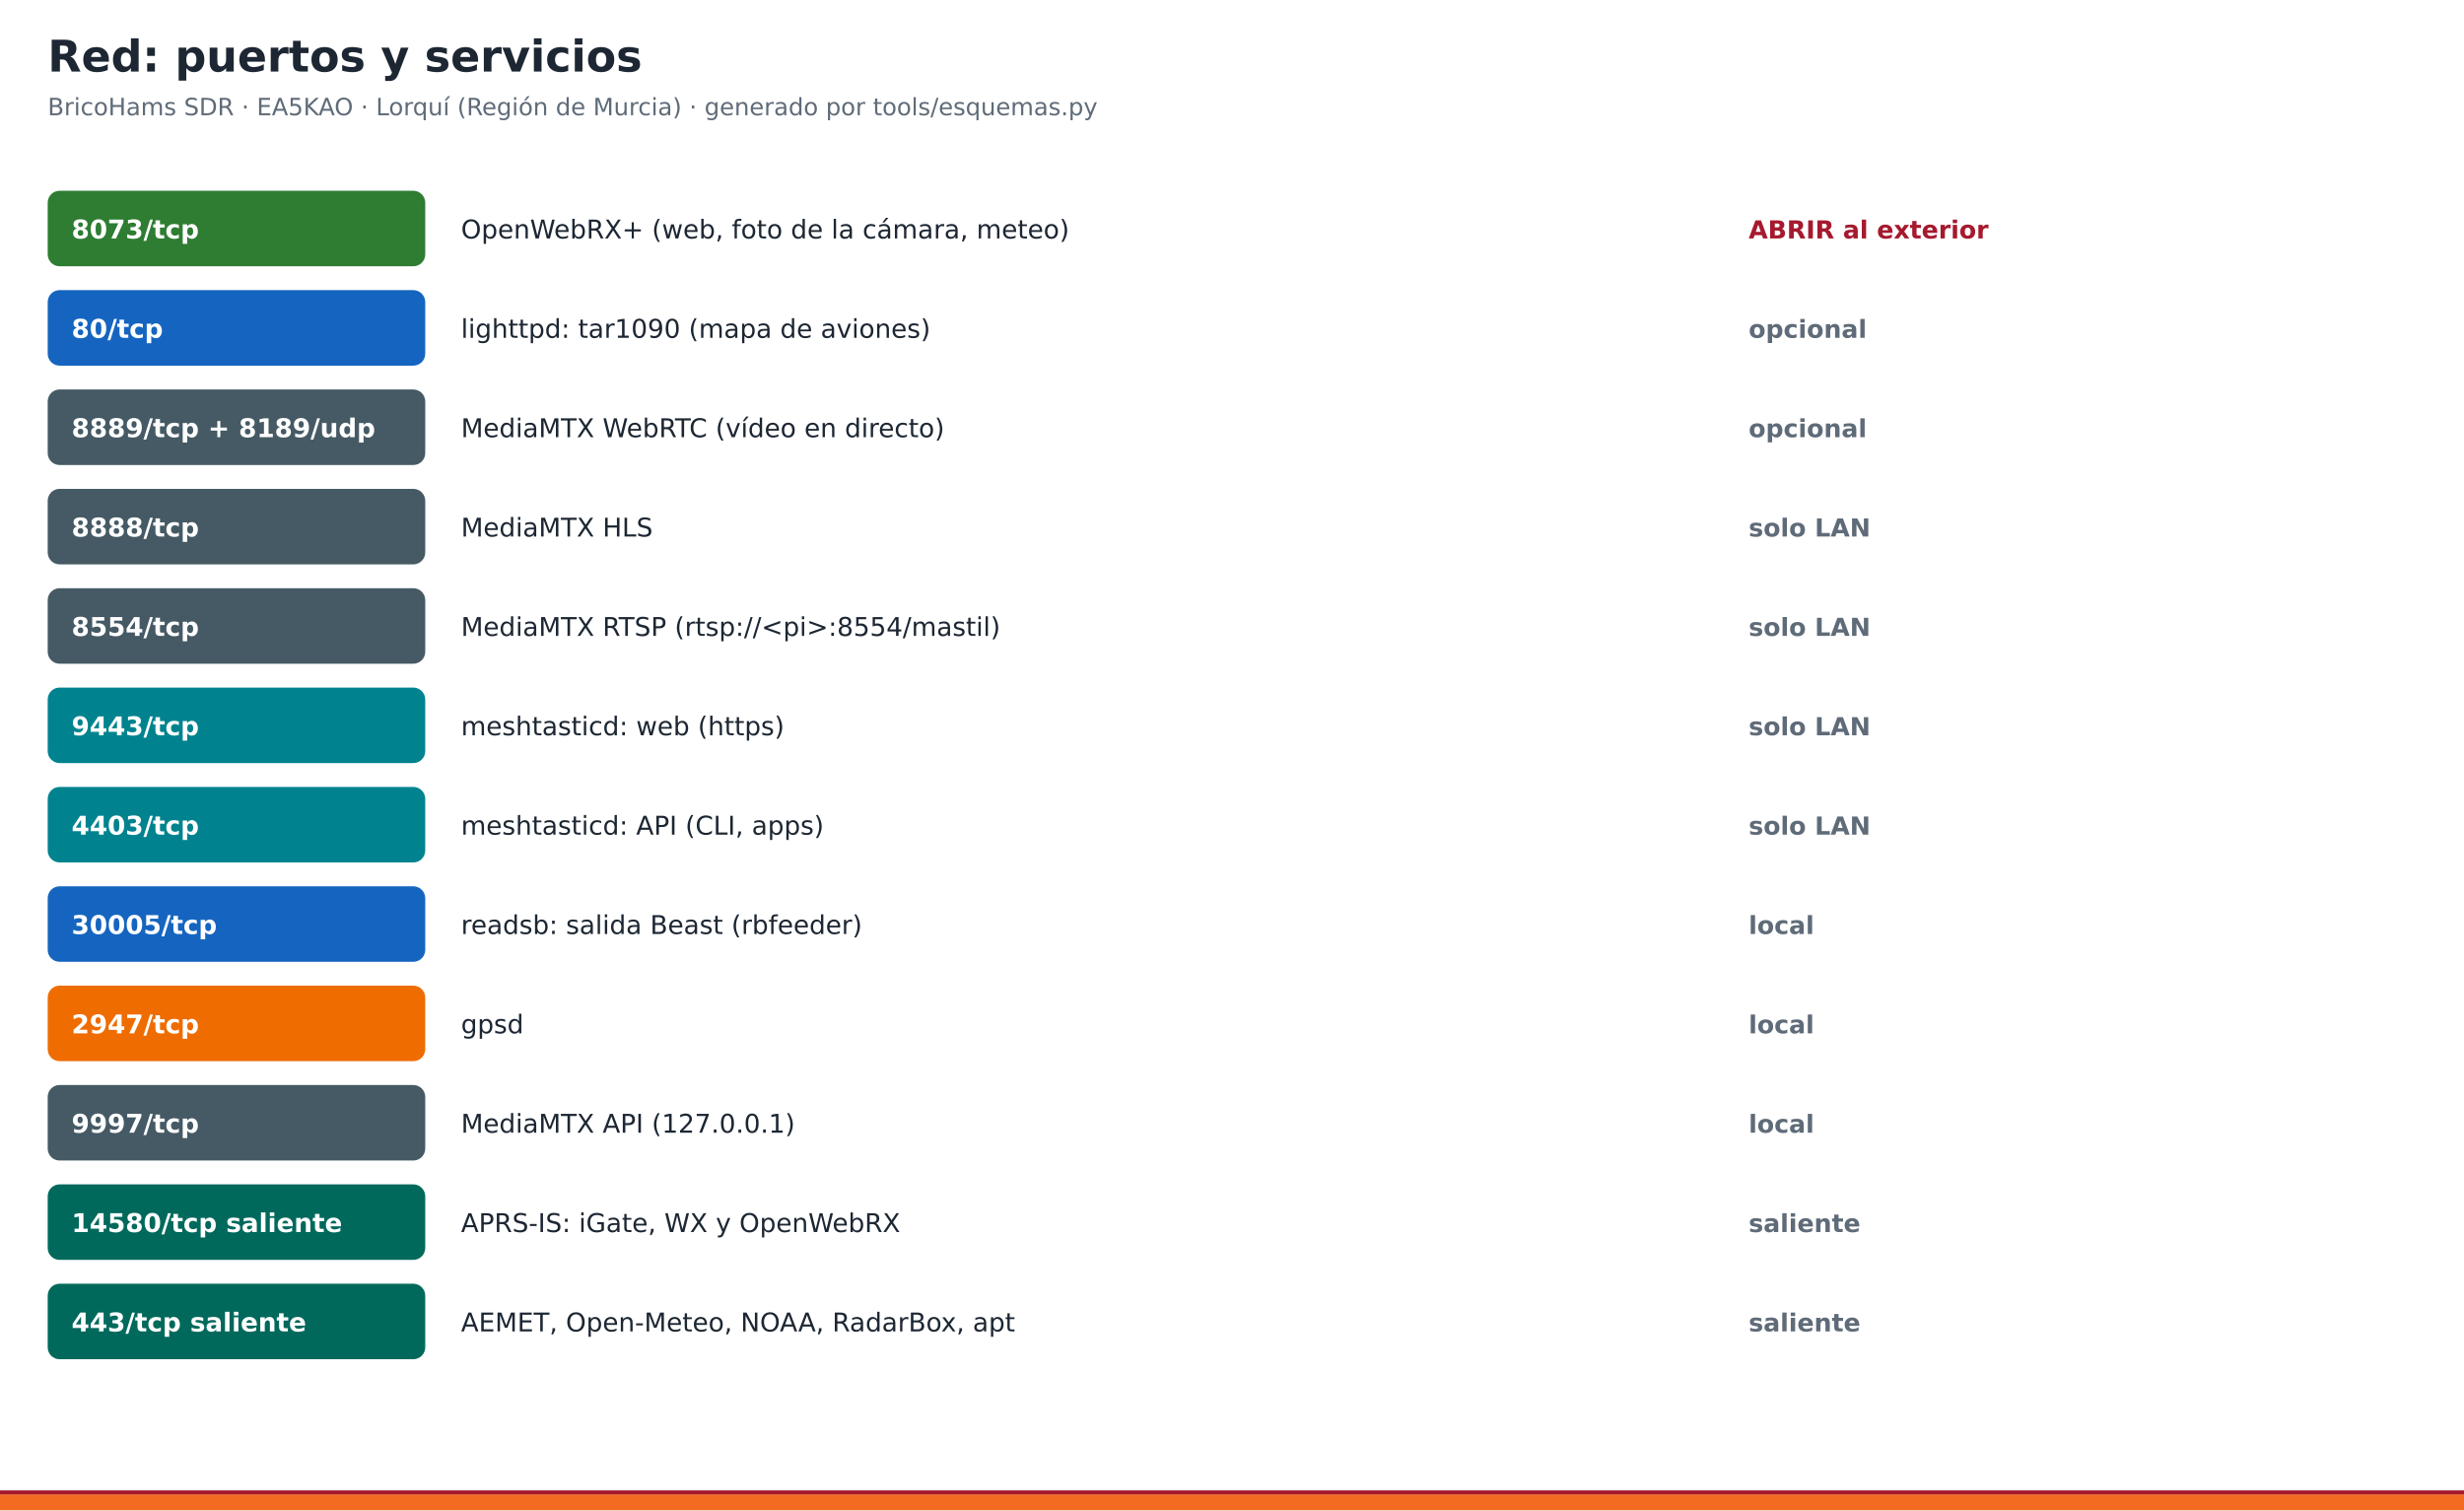
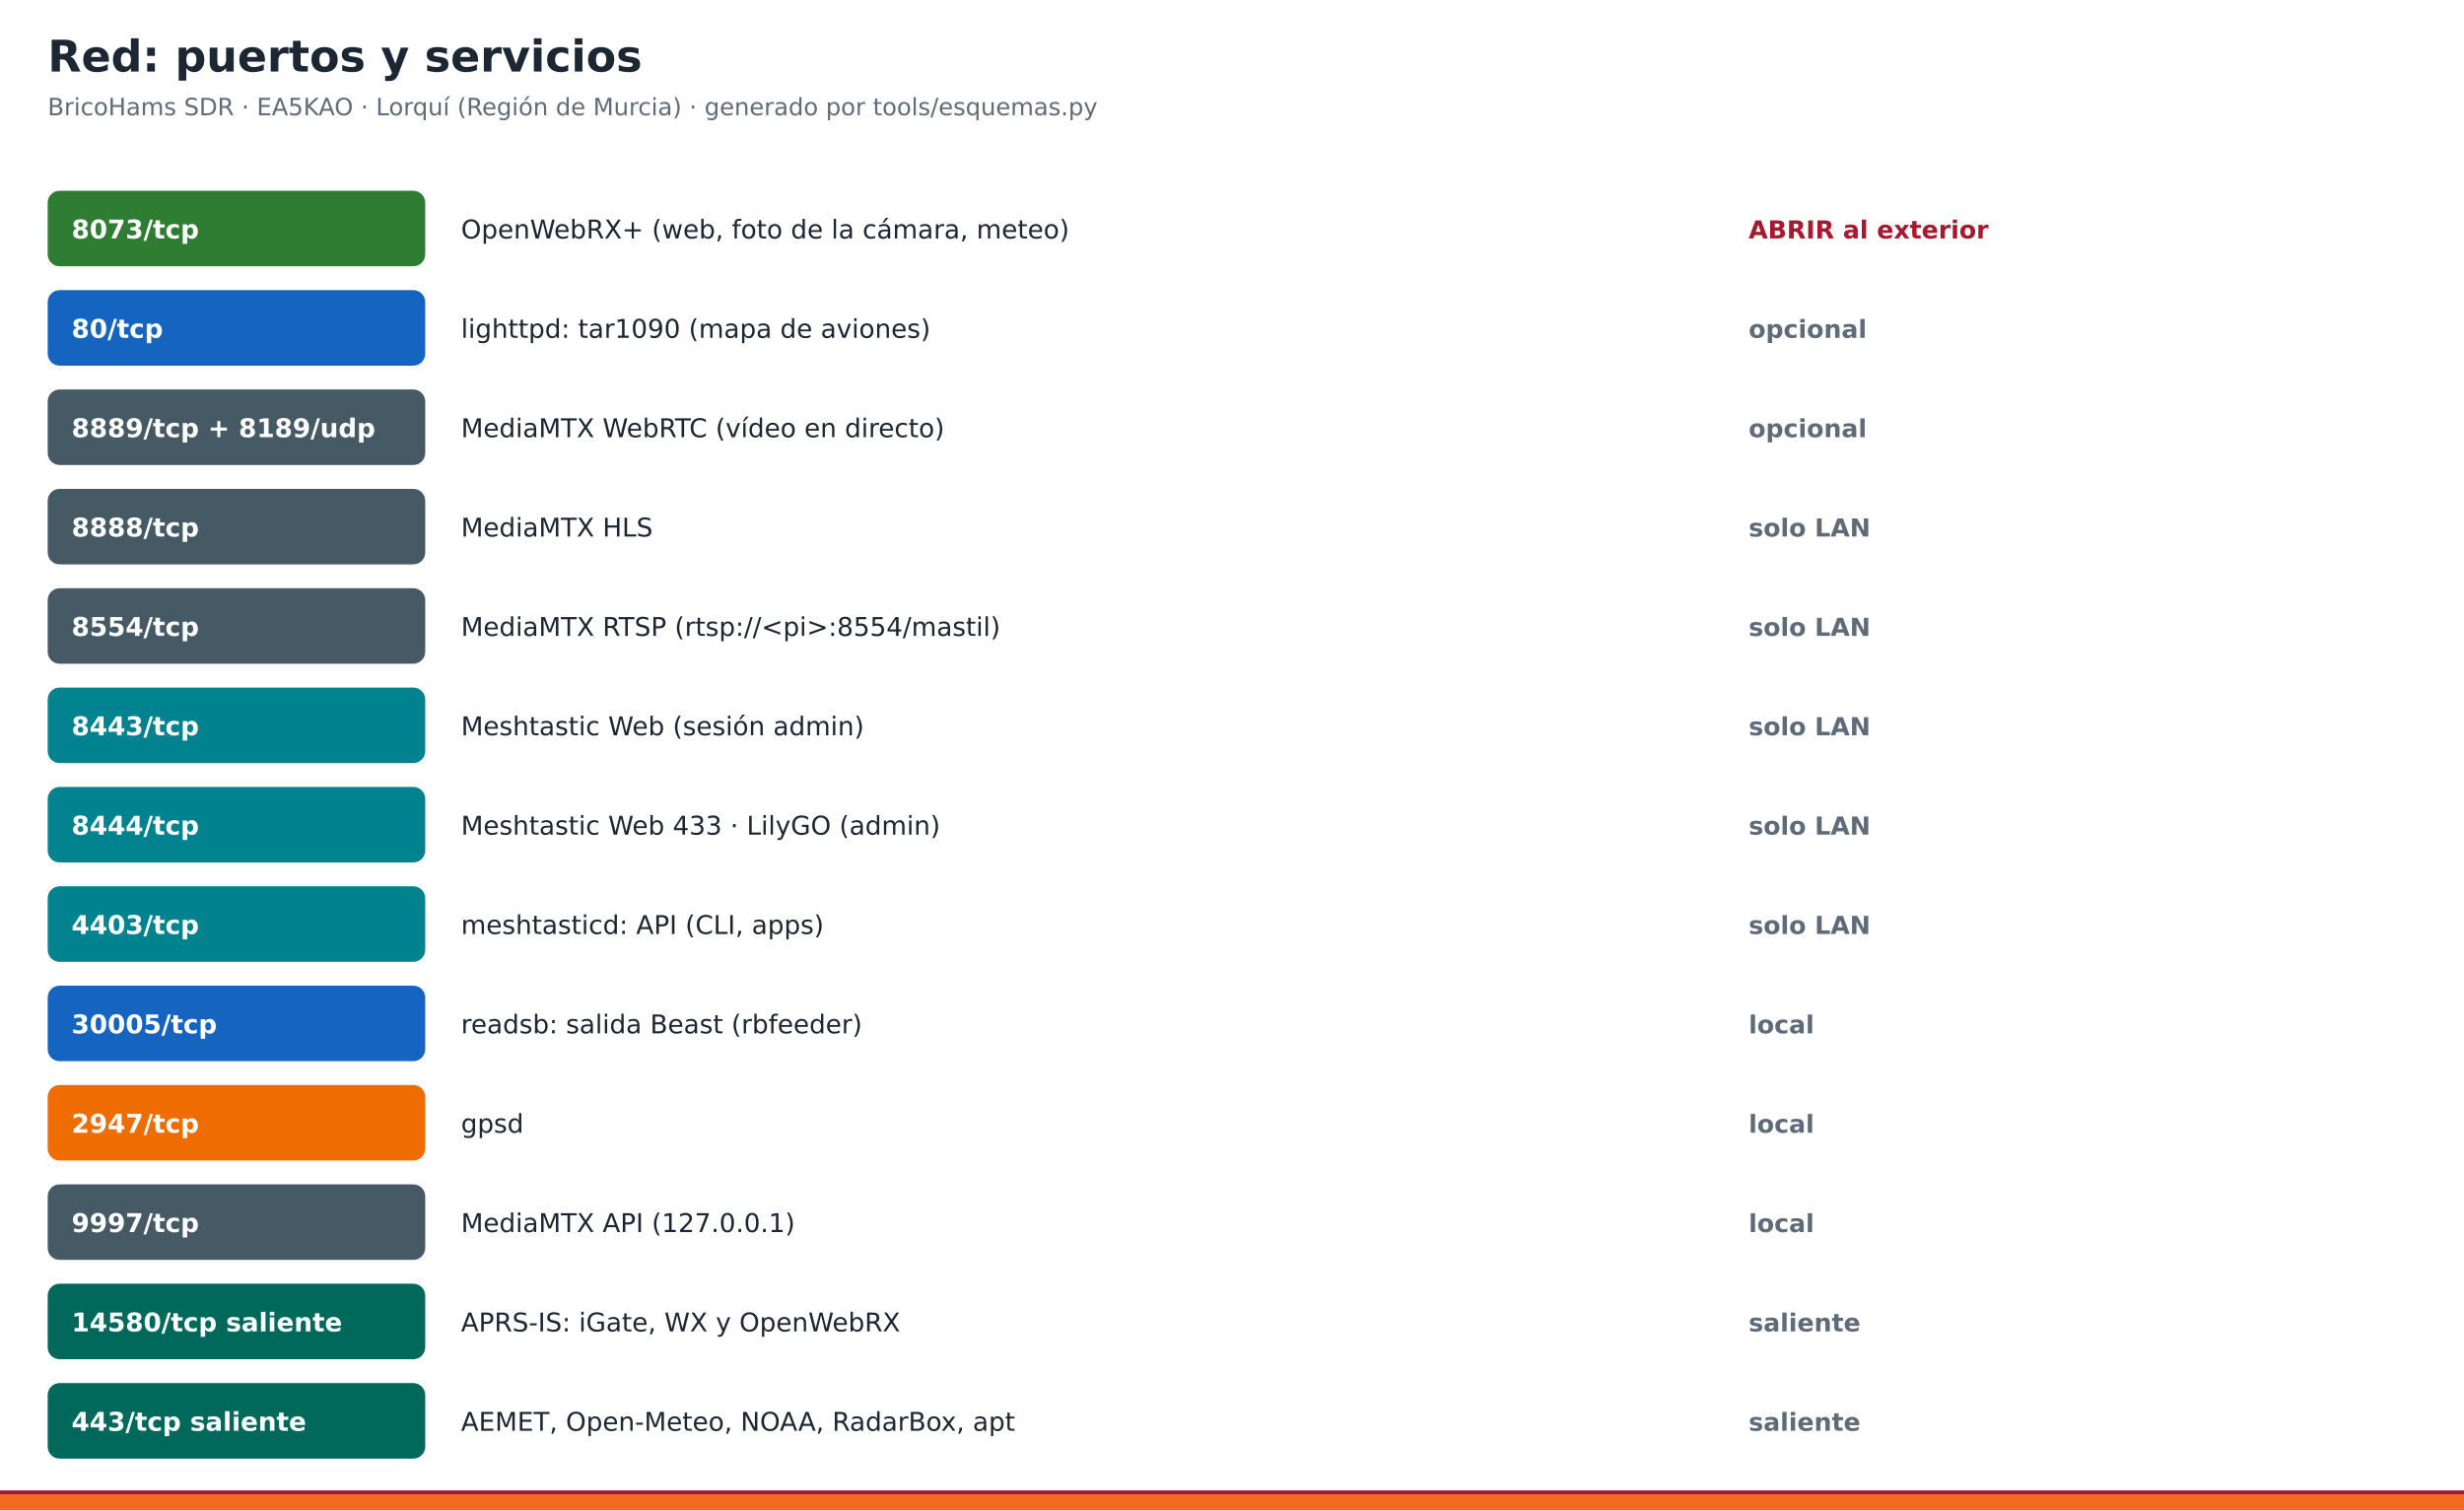
<svg xmlns="http://www.w3.org/2000/svg" width="1240" height="760" viewBox="0 0 1240 760" font-family="DejaVu Sans, Arial, sans-serif">
  <rect width="1240" height="760" fill="#ffffff" />
  <text x="24" y="36" font-size="22" font-weight="bold" fill="#1d2733">Red: puertos y servicios</text>
  <text x="24" y="58" font-size="12" fill="#5f6b78">BricoHams SDR · EA5KAO · Lorquí (Región de Murcia) · generado por tools/esquemas.py</text>
  <rect x="0" y="752" width="1240" height="8" fill="#F26B21" />
  <rect x="0" y="750" width="1240" height="2" fill="#A6192E" />
  <defs>
    <marker id="a00695c" markerWidth="10" markerHeight="8" refX="9" refY="4" orient="auto">
      <path d="M0,0 L10,4 L0,8 z" fill="#00695c" />
    </marker>
  </defs>
  <rect x="24" y="96" width="190" height="38" rx="6" fill="#2e7d32" />
  <text x="36" y="120" font-size="13" font-weight="bold" fill="#fff">8073/tcp</text>
  <text x="232" y="120" font-size="13" fill="#1d2733">OpenWebRX+ (web, foto de la cámara, meteo)</text>
  <text x="880" y="120" font-size="12.5" fill="#A6192E" font-weight="bold">ABRIR al exterior</text>
  <rect x="24" y="146" width="190" height="38" rx="6" fill="#1565c0" />
  <text x="36" y="170" font-size="13" font-weight="bold" fill="#fff">80/tcp</text>
  <text x="232" y="170" font-size="13" fill="#1d2733">lighttpd: tar1090 (mapa de aviones)</text>
  <text x="880" y="170" font-size="12.5" fill="#5f6b78" font-weight="bold">opcional</text>
  <rect x="24" y="196" width="190" height="38" rx="6" fill="#455a64" />
  <text x="36" y="220" font-size="13" font-weight="bold" fill="#fff">8889/tcp + 8189/udp</text>
  <text x="232" y="220" font-size="13" fill="#1d2733">MediaMTX WebRTC (vídeo en directo)</text>
  <text x="880" y="220" font-size="12.5" fill="#5f6b78" font-weight="bold">opcional</text>
  <rect x="24" y="246" width="190" height="38" rx="6" fill="#455a64" />
  <text x="36" y="270" font-size="13" font-weight="bold" fill="#fff">8888/tcp</text>
  <text x="232" y="270" font-size="13" fill="#1d2733">MediaMTX HLS</text>
  <text x="880" y="270" font-size="12.5" fill="#5f6b78" font-weight="bold">solo LAN</text>
  <rect x="24" y="296" width="190" height="38" rx="6" fill="#455a64" />
  <text x="36" y="320" font-size="13" font-weight="bold" fill="#fff">8554/tcp</text>
  <text x="232" y="320" font-size="13" fill="#1d2733">MediaMTX RTSP (rtsp://&lt;pi&gt;:8554/mastil)</text>
  <text x="880" y="320" font-size="12.5" fill="#5f6b78" font-weight="bold">solo LAN</text>
  <rect x="24" y="346" width="190" height="38" rx="6" fill="#00838f" />
-   <text x="36" y="370" font-size="13" font-weight="bold" fill="#fff">9443/tcp</text>
-   <text x="232" y="370" font-size="13" fill="#1d2733">meshtasticd: web (https)</text>
+   <text x="36" y="370" font-size="13" font-weight="bold" fill="#fff">8443/tcp</text>
+   <text x="232" y="370" font-size="13" fill="#1d2733">Meshtastic Web (sesión admin)</text>
  <text x="880" y="370" font-size="12.5" fill="#5f6b78" font-weight="bold">solo LAN</text>
  <rect x="24" y="396" width="190" height="38" rx="6" fill="#00838f" />
-   <text x="36" y="420" font-size="13" font-weight="bold" fill="#fff">4403/tcp</text>
-   <text x="232" y="420" font-size="13" fill="#1d2733">meshtasticd: API (CLI, apps)</text>
+   <text x="36" y="420" font-size="13" font-weight="bold" fill="#fff">8444/tcp</text>
+   <text x="232" y="420" font-size="13" fill="#1d2733">Meshtastic Web 433 · LilyGO (admin)</text>
  <text x="880" y="420" font-size="12.5" fill="#5f6b78" font-weight="bold">solo LAN</text>
-   <rect x="24" y="446" width="190" height="38" rx="6" fill="#1565c0" />
-   <text x="36" y="470" font-size="13" font-weight="bold" fill="#fff">30005/tcp</text>
-   <text x="232" y="470" font-size="13" fill="#1d2733">readsb: salida Beast (rbfeeder)</text>
-   <text x="880" y="470" font-size="12.5" fill="#5f6b78" font-weight="bold">local</text>
-   <rect x="24" y="496" width="190" height="38" rx="6" fill="#ef6c00" />
-   <text x="36" y="520" font-size="13" font-weight="bold" fill="#fff">2947/tcp</text>
-   <text x="232" y="520" font-size="13" fill="#1d2733">gpsd</text>
+   <rect x="24" y="446" width="190" height="38" rx="6" fill="#00838f" />
+   <text x="36" y="470" font-size="13" font-weight="bold" fill="#fff">4403/tcp</text>
+   <text x="232" y="470" font-size="13" fill="#1d2733">meshtasticd: API (CLI, apps)</text>
+   <text x="880" y="470" font-size="12.5" fill="#5f6b78" font-weight="bold">solo LAN</text>
+   <rect x="24" y="496" width="190" height="38" rx="6" fill="#1565c0" />
+   <text x="36" y="520" font-size="13" font-weight="bold" fill="#fff">30005/tcp</text>
+   <text x="232" y="520" font-size="13" fill="#1d2733">readsb: salida Beast (rbfeeder)</text>
  <text x="880" y="520" font-size="12.5" fill="#5f6b78" font-weight="bold">local</text>
-   <rect x="24" y="546" width="190" height="38" rx="6" fill="#455a64" />
-   <text x="36" y="570" font-size="13" font-weight="bold" fill="#fff">9997/tcp</text>
-   <text x="232" y="570" font-size="13" fill="#1d2733">MediaMTX API (127.0.0.1)</text>
+   <rect x="24" y="546" width="190" height="38" rx="6" fill="#ef6c00" />
+   <text x="36" y="570" font-size="13" font-weight="bold" fill="#fff">2947/tcp</text>
+   <text x="232" y="570" font-size="13" fill="#1d2733">gpsd</text>
  <text x="880" y="570" font-size="12.5" fill="#5f6b78" font-weight="bold">local</text>
-   <rect x="24" y="596" width="190" height="38" rx="6" fill="#00695c" />
-   <text x="36" y="620" font-size="13" font-weight="bold" fill="#fff">14580/tcp saliente</text>
-   <text x="232" y="620" font-size="13" fill="#1d2733">APRS-IS: iGate, WX y OpenWebRX</text>
-   <text x="880" y="620" font-size="12.5" fill="#5f6b78" font-weight="bold">saliente</text>
+   <rect x="24" y="596" width="190" height="38" rx="6" fill="#455a64" />
+   <text x="36" y="620" font-size="13" font-weight="bold" fill="#fff">9997/tcp</text>
+   <text x="232" y="620" font-size="13" fill="#1d2733">MediaMTX API (127.0.0.1)</text>
+   <text x="880" y="620" font-size="12.5" fill="#5f6b78" font-weight="bold">local</text>
  <rect x="24" y="646" width="190" height="38" rx="6" fill="#00695c" />
-   <text x="36" y="670" font-size="13" font-weight="bold" fill="#fff">443/tcp saliente</text>
-   <text x="232" y="670" font-size="13" fill="#1d2733">AEMET, Open-Meteo, NOAA, RadarBox, apt</text>
+   <text x="36" y="670" font-size="13" font-weight="bold" fill="#fff">14580/tcp saliente</text>
+   <text x="232" y="670" font-size="13" fill="#1d2733">APRS-IS: iGate, WX y OpenWebRX</text>
  <text x="880" y="670" font-size="12.5" fill="#5f6b78" font-weight="bold">saliente</text>
+   <rect x="24" y="696" width="190" height="38" rx="6" fill="#00695c" />
+   <text x="36" y="720" font-size="13" font-weight="bold" fill="#fff">443/tcp saliente</text>
+   <text x="232" y="720" font-size="13" fill="#1d2733">AEMET, Open-Meteo, NOAA, RadarBox, apt</text>
+   <text x="880" y="720" font-size="12.5" fill="#5f6b78" font-weight="bold">saliente</text>
</svg>
